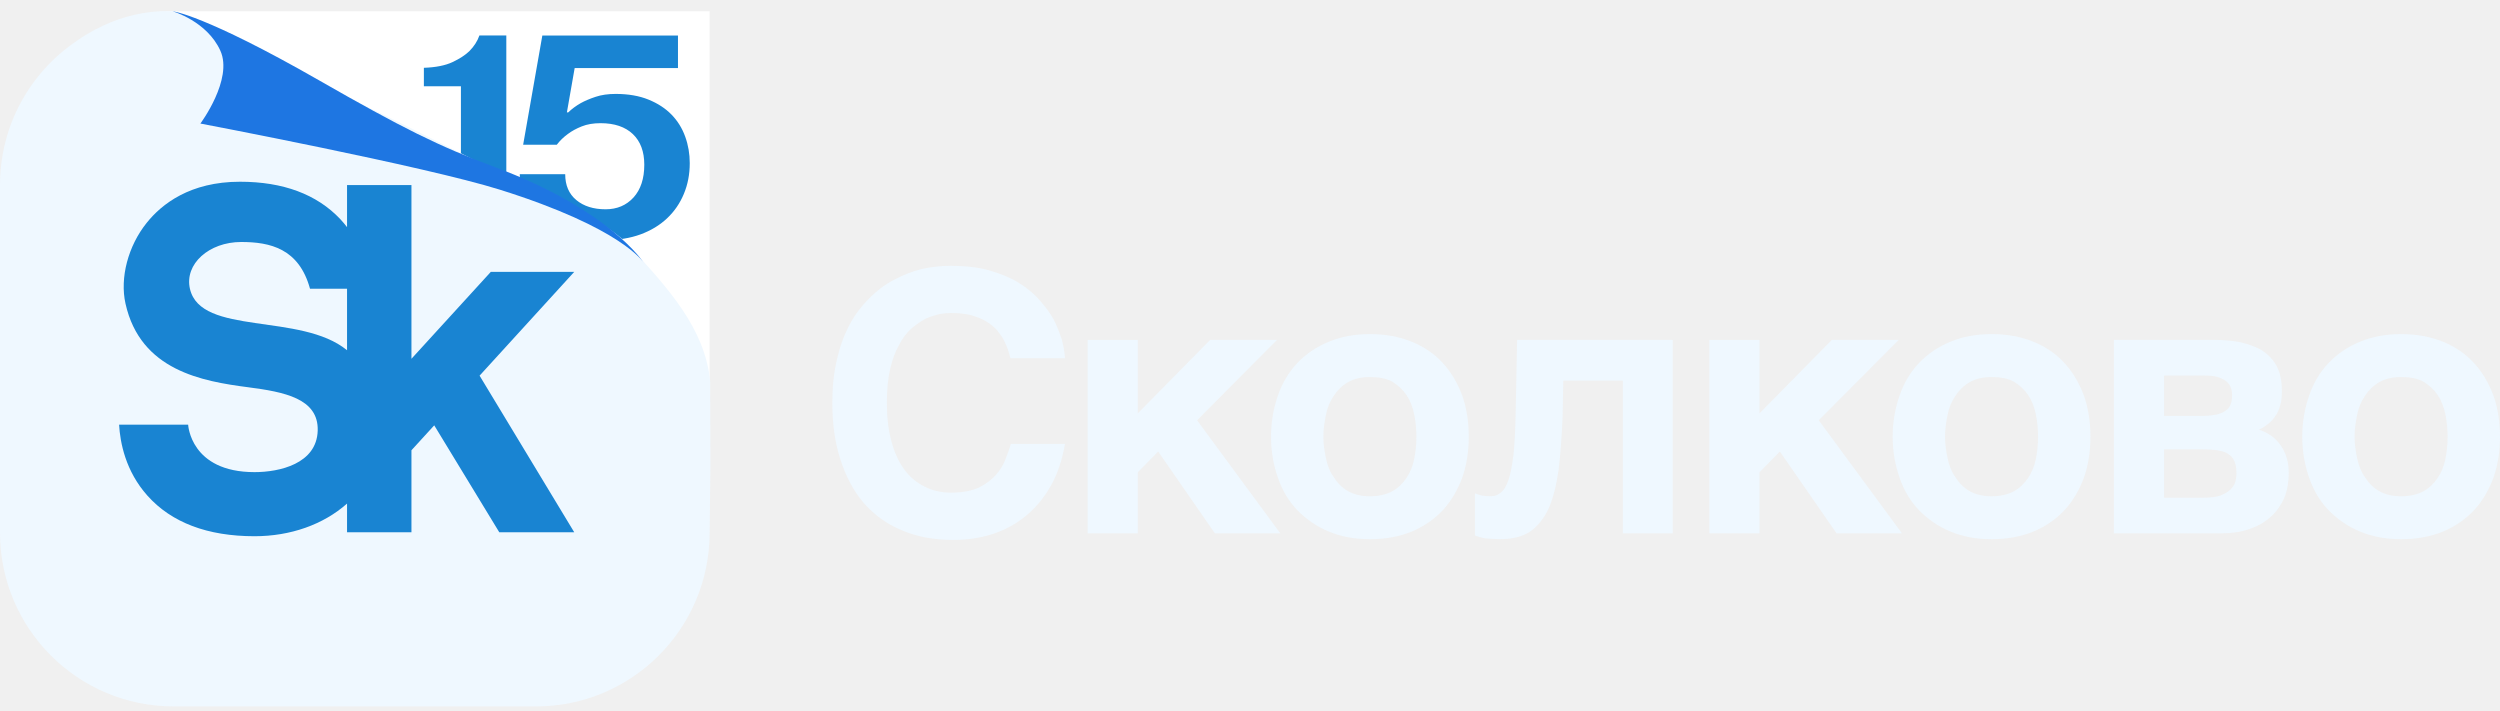
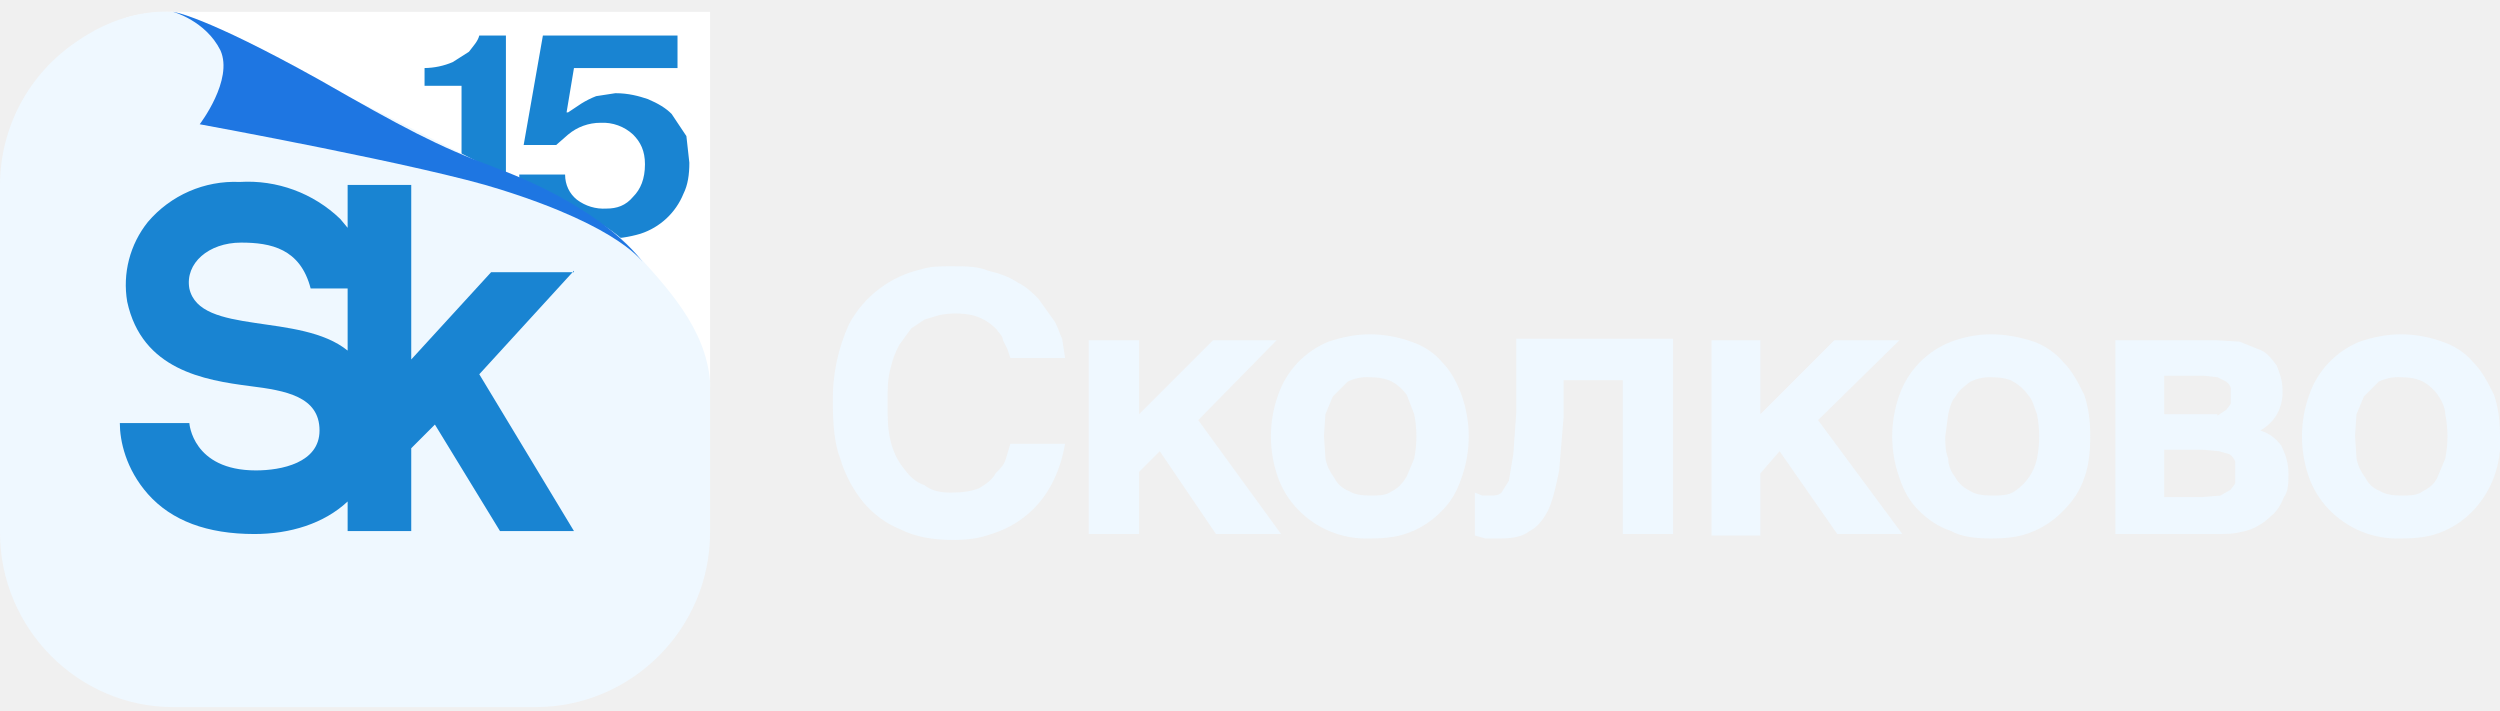
- <svg xmlns="http://www.w3.org/2000/svg" width="169" height="48" viewBox="0 0 169 48" fill="none">
-   <path d="M67.84 22.953C67.716 22.732 67.544 22.511 67.374 22.289C67.178 22.093 66.956 21.895 66.661 21.723C66.39 21.551 66.046 21.429 65.654 21.306C65.26 21.208 64.817 21.159 64.277 21.159C64.056 21.159 63.785 21.184 63.491 21.233C63.196 21.308 62.876 21.406 62.557 21.553C62.238 21.725 61.919 21.946 61.599 22.217C61.303 22.487 61.01 22.855 60.788 23.298C60.518 23.765 60.322 24.305 60.173 24.946C60.026 25.585 59.952 26.347 59.952 27.232C59.952 28.19 60.05 29.027 60.248 29.789C60.444 30.551 60.739 31.19 61.108 31.707C61.476 32.222 61.944 32.616 62.484 32.887C63 33.157 63.615 33.304 64.279 33.304C65.064 33.304 65.679 33.181 66.171 32.959C66.662 32.714 67.056 32.418 67.35 32.074C67.646 31.729 67.865 31.36 67.989 30.992C68.136 30.624 68.259 30.279 68.333 30.009H71.994C71.798 31.116 71.479 32.074 71.011 32.885C70.545 33.696 69.979 34.36 69.315 34.901C68.651 35.441 67.914 35.835 67.078 36.106C66.242 36.376 65.358 36.499 64.424 36.499C63.121 36.499 61.942 36.278 60.935 35.835C59.928 35.418 59.069 34.779 58.379 33.992C57.691 33.181 57.175 32.197 56.806 31.043C56.438 29.913 56.266 28.635 56.266 27.232C56.266 26.151 56.364 25.167 56.585 24.284C56.781 23.398 57.077 22.612 57.445 21.925C57.813 21.237 58.256 20.671 58.771 20.155C59.263 19.664 59.803 19.246 60.418 18.927C61.008 18.608 61.623 18.361 62.285 18.19C62.949 18.043 63.611 17.969 64.275 17.969C65.233 17.969 66.093 18.067 66.831 18.265C67.568 18.486 68.232 18.731 68.798 19.076C69.364 19.42 69.83 19.789 70.224 20.232C70.617 20.674 70.96 21.117 71.207 21.56C71.452 22.026 71.624 22.494 71.773 22.937C71.896 23.404 71.969 23.823 71.994 24.215H68.308L68.136 23.625C68.061 23.404 67.963 23.207 67.84 22.961V22.953Z" fill="#EFF8FF" />
-   <path d="M81.807 22.977H86.328L80.922 28.41L86.549 36.054H82.126L78.293 30.523L76.916 31.924V36.054H73.525V22.978H76.916V27.943L81.807 22.978V22.977Z" fill="#EFF8FF" />
-   <path d="M86.388 26.739C86.684 25.878 87.125 25.142 87.714 24.527C88.304 23.911 88.991 23.445 89.828 23.1C90.664 22.756 91.573 22.585 92.605 22.585C93.637 22.585 94.595 22.757 95.432 23.1C96.268 23.445 96.956 23.911 97.52 24.527C98.086 25.142 98.526 25.878 98.846 26.739C99.141 27.575 99.288 28.508 99.288 29.517C99.288 30.526 99.141 31.458 98.846 32.295C98.526 33.155 98.084 33.892 97.52 34.507C96.954 35.097 96.266 35.588 95.432 35.933C94.595 36.278 93.663 36.449 92.605 36.449C91.547 36.449 90.664 36.276 89.828 35.933C88.991 35.588 88.304 35.097 87.714 34.507C87.125 33.892 86.682 33.155 86.388 32.295C86.092 31.458 85.922 30.526 85.922 29.517C85.922 28.508 86.094 27.575 86.388 26.739ZM89.632 30.967C89.73 31.458 89.902 31.901 90.172 32.27C90.417 32.663 90.738 32.983 91.13 33.204C91.524 33.425 92.016 33.549 92.605 33.549C93.195 33.549 93.735 33.425 94.129 33.204C94.523 32.983 94.842 32.663 95.087 32.295C95.332 31.927 95.504 31.509 95.602 31.017C95.7 30.526 95.749 30.034 95.749 29.519C95.749 29.003 95.7 28.511 95.602 28.02C95.504 27.528 95.332 27.085 95.087 26.717C94.842 26.348 94.521 26.053 94.129 25.808C93.735 25.586 93.22 25.488 92.605 25.488C91.99 25.488 91.524 25.612 91.13 25.833C90.737 26.055 90.417 26.374 90.172 26.742C89.902 27.136 89.73 27.553 89.632 28.045C89.534 28.537 89.46 29.029 89.46 29.52C89.46 30.012 89.534 30.504 89.632 30.97V30.967Z" fill="#EFF8FF" />
-   <path d="M105.679 25.73L105.63 28.163C105.581 29.541 105.483 30.744 105.36 31.776C105.213 32.809 104.992 33.669 104.696 34.357C104.377 35.044 103.959 35.562 103.442 35.93C102.927 36.275 102.238 36.445 101.427 36.445C101.033 36.445 100.714 36.42 100.42 36.396C100.124 36.347 99.905 36.273 99.707 36.2V33.35C99.83 33.399 99.977 33.448 100.15 33.497C100.322 33.522 100.518 33.546 100.765 33.546C101.035 33.546 101.256 33.471 101.452 33.301C101.648 33.154 101.821 32.883 101.967 32.464C102.114 32.047 102.212 31.481 102.312 30.744C102.387 30.007 102.436 29.073 102.459 27.917L102.557 22.976H113.075V36.052H109.708V25.728H105.677L105.679 25.73Z" fill="#EFF8FF" />
-   <path d="M123.832 22.977H128.353L122.947 28.41L128.574 36.054H124.152L120.318 30.523L118.941 31.924V36.054H115.551V22.978H118.941V27.943L123.832 22.978V22.977Z" fill="#EFF8FF" />
-   <path d="M128.412 26.739C128.707 25.878 129.148 25.142 129.738 24.527C130.327 23.911 131.015 23.445 131.851 23.1C132.687 22.756 133.596 22.585 134.629 22.585C135.661 22.585 136.619 22.757 137.455 23.1C138.291 23.445 138.979 23.911 139.543 24.527C140.109 25.142 140.55 25.878 140.871 26.739C141.165 27.575 141.314 28.508 141.314 29.517C141.314 30.526 141.167 31.458 140.871 32.295C140.552 33.155 140.109 33.892 139.543 34.507C138.977 35.097 138.29 35.588 137.455 35.933C136.619 36.278 135.686 36.449 134.629 36.449C133.571 36.449 132.687 36.276 131.851 35.933C131.015 35.588 130.327 35.097 129.738 34.507C129.148 33.892 128.705 33.155 128.412 32.295C128.116 31.458 127.945 30.526 127.945 29.517C127.945 28.508 128.118 27.575 128.412 26.739ZM131.655 30.967C131.753 31.458 131.926 31.901 132.196 32.27C132.441 32.663 132.762 32.983 133.154 33.204C133.547 33.425 134.039 33.549 134.629 33.549C135.218 33.549 135.759 33.425 136.152 33.204C136.546 32.983 136.865 32.663 137.11 32.295C137.355 31.927 137.528 31.509 137.626 31.017C137.724 30.526 137.773 30.034 137.773 29.519C137.773 29.003 137.724 28.511 137.626 28.02C137.528 27.528 137.355 27.085 137.11 26.717C136.865 26.348 136.544 26.053 136.152 25.808C135.759 25.586 135.244 25.488 134.629 25.488C134.014 25.488 133.547 25.612 133.154 25.833C132.76 26.055 132.441 26.374 132.196 26.742C131.926 27.136 131.753 27.553 131.655 28.045C131.557 28.537 131.483 29.029 131.483 29.52C131.483 30.012 131.557 30.504 131.655 30.97V30.967Z" fill="#EFF8FF" />
-   <path d="M151.405 23.124C151.946 23.248 152.437 23.42 152.88 23.665C153.297 23.936 153.642 24.28 153.887 24.721C154.132 25.164 154.255 25.728 154.255 26.418C154.255 26.812 154.23 27.155 154.132 27.425C154.057 27.721 153.936 27.966 153.787 28.162C153.64 28.383 153.468 28.555 153.295 28.677C153.099 28.824 152.927 28.947 152.706 29.045C153.37 29.267 153.861 29.635 154.204 30.152C154.549 30.668 154.719 31.259 154.719 31.971C154.719 32.586 154.621 33.15 154.424 33.642C154.202 34.134 153.908 34.576 153.515 34.919C153.121 35.288 152.655 35.558 152.089 35.756C151.523 35.952 150.91 36.052 150.222 36.052H142.898V22.976H149.656C150.271 22.976 150.835 23.025 151.401 23.123L151.405 23.124ZM149.881 28.017C150.126 27.942 150.324 27.87 150.471 27.746C150.618 27.648 150.741 27.501 150.79 27.329C150.864 27.156 150.888 26.935 150.888 26.714C150.888 26.518 150.863 26.345 150.79 26.173C150.741 26.026 150.618 25.877 150.471 25.756C150.347 25.658 150.151 25.56 149.905 25.485C149.66 25.411 149.364 25.387 148.996 25.387H146.293V28.116H148.898C149.291 28.116 149.611 28.067 149.881 28.018V28.017ZM150.102 33.498C150.398 33.375 150.618 33.254 150.79 33.081C150.937 32.934 151.06 32.762 151.109 32.566C151.158 32.37 151.184 32.197 151.184 32.025C151.184 31.706 151.158 31.435 151.06 31.214C150.986 31.018 150.864 30.846 150.667 30.722C150.494 30.575 150.249 30.501 149.954 30.452C149.658 30.403 149.315 30.377 148.898 30.377H146.293V33.647H148.898C149.389 33.647 149.807 33.598 150.102 33.5V33.498Z" fill="#EFF8FF" />
-   <path d="M156.097 26.739C156.393 25.878 156.834 25.142 157.423 24.527C158.013 23.911 158.701 23.445 159.537 23.1C160.373 22.756 161.282 22.585 162.314 22.585C163.347 22.585 164.304 22.757 165.141 23.1C165.977 23.445 166.665 23.911 167.229 24.527C167.795 25.142 168.236 25.878 168.557 26.739C168.851 27.575 168.999 28.508 168.999 29.517C168.999 30.526 168.852 31.458 168.557 32.295C168.237 33.155 167.795 33.892 167.231 34.507C166.665 35.097 165.977 35.588 165.143 35.933C164.306 36.278 163.374 36.449 162.316 36.449C161.258 36.449 160.375 36.276 159.539 35.933C158.702 35.588 158.015 35.097 157.425 34.507C156.836 33.892 156.393 33.155 156.099 32.295C155.803 31.458 155.633 30.526 155.633 29.517C155.633 28.508 155.805 27.575 156.099 26.739H156.097ZM159.341 30.967C159.439 31.458 159.611 31.901 159.882 32.27C160.126 32.663 160.448 32.983 160.839 33.204C161.233 33.425 161.725 33.549 162.314 33.549C162.904 33.549 163.445 33.425 163.838 33.204C164.232 32.983 164.551 32.663 164.796 32.295C165.041 31.927 165.213 31.509 165.311 31.017C165.409 30.526 165.458 30.034 165.458 29.519C165.458 29.003 165.409 28.511 165.311 28.02C165.213 27.528 165.041 27.085 164.796 26.717C164.551 26.348 164.23 26.053 163.838 25.808C163.445 25.586 162.929 25.488 162.314 25.488C161.699 25.488 161.233 25.612 160.839 25.833C160.446 26.055 160.126 26.374 159.882 26.742C159.611 27.136 159.439 27.553 159.341 28.045C159.243 28.537 159.169 29.029 159.169 29.52C159.169 30.012 159.243 30.504 159.341 30.97V30.967Z" fill="#EFF8FF" />
-   <path d="M47.971 26.276V0.763H11.746C10.614 0.763 9.52 0.926 8.484 1.225L47.973 26.276H47.971Z" fill="white" />
-   <path d="M34.229 12.798H31.158V5.83H28.654V4.583C29.458 4.556 30.102 4.427 30.588 4.199C31.074 3.97 31.453 3.723 31.726 3.46C32.043 3.141 32.272 2.789 32.408 2.398H34.227V12.796L34.229 12.798Z" fill="#1984D2" />
-   <path d="M45.831 4.603H38.847L38.322 7.597H38.413C38.656 7.362 38.937 7.155 39.255 6.973C39.529 6.821 39.861 6.679 40.256 6.547C40.65 6.414 41.105 6.349 41.622 6.349C42.471 6.349 43.212 6.478 43.841 6.734C44.471 6.99 44.989 7.331 45.399 7.752C45.809 8.174 46.116 8.67 46.321 9.24C46.526 9.808 46.627 10.405 46.627 11.029C46.627 11.776 46.495 12.471 46.228 13.108C45.964 13.745 45.584 14.297 45.091 14.761C44.597 15.226 44.002 15.585 43.304 15.843C42.605 16.099 41.818 16.228 40.938 16.228C40.059 16.228 39.307 16.124 38.594 15.915C37.882 15.707 37.27 15.409 36.762 15.021C36.254 14.633 35.855 14.165 35.569 13.616C35.28 13.068 35.137 12.455 35.137 11.776H38.208C38.208 12.526 38.458 13.108 38.959 13.524C39.46 13.939 40.12 14.148 40.938 14.148C41.711 14.148 42.341 13.881 42.827 13.348C43.311 12.814 43.554 12.076 43.554 11.134C43.554 10.247 43.297 9.557 42.782 9.065C42.266 8.574 41.537 8.327 40.597 8.327C40.111 8.327 39.687 8.399 39.324 8.545C38.959 8.69 38.649 8.86 38.391 9.055C38.103 9.263 37.852 9.506 37.64 9.782H35.365L36.662 2.4H45.831V4.605V4.603Z" fill="#1984D2" />
-   <path d="M48.024 31.332V31.288L48.008 25.794C47.661 22.188 45.159 19.477 42.502 16.588C41.245 15.22 39.008 14.222 35.359 12.451C32.312 10.972 28.034 8.753 24.852 7.238C18.798 4.358 12.761 0.83 11.672 0.761C11.295 0.77 8.452 0.494 5.19 2.759C5.187 2.763 5.185 2.766 5.181 2.77C2.055 4.879 0 8.455 0 12.511V36.006C0 42.493 5.257 47.754 11.745 47.754H36.227C42.712 47.754 47.971 42.495 47.971 36.006L48.026 31.334C48.026 31.334 48.026 31.334 48.026 31.332H48.024Z" fill="#EFF8FF" />
-   <path d="M11.668 0.762C11.668 0.762 13.774 0.97 21.559 5.425C27.173 8.639 29.677 9.896 33.449 11.294C41.218 14.173 43.512 17.756 43.512 17.756C43.512 17.756 42.102 15.429 33.791 12.823C28.714 11.232 13.547 8.352 13.547 8.352C13.547 8.352 15.772 5.364 14.897 3.429C13.994 1.428 11.668 0.762 11.668 0.762Z" fill="#1E76E2" />
-   <path d="M38.82 18.377H33.18L27.814 24.254V12.51H23.46V15.355C23.319 15.172 23.168 14.989 23.001 14.811C21.417 13.134 19.137 12.285 16.222 12.285C12.849 12.285 10.932 13.795 9.918 15.062C8.657 16.633 8.094 18.78 8.484 20.527C9.493 25.053 13.691 25.777 16.775 26.178C19.21 26.495 21.541 26.936 21.477 29.108C21.412 31.362 18.874 31.916 17.207 31.916C12.866 31.916 12.719 28.707 12.719 28.707H8.051C8.12 29.912 8.483 31.847 9.967 33.507C11.59 35.325 14.027 36.249 17.207 36.249C19.647 36.249 21.867 35.454 23.46 34.042V35.982H27.814V30.438L29.354 28.753L33.752 35.982H38.819L32.42 25.394L38.82 18.377ZM12.84 19.527C12.456 17.847 14.132 16.359 16.302 16.359C18.255 16.359 20.213 16.796 20.957 19.52H23.46V23.677C20.338 21.111 13.571 22.721 12.84 19.525V19.527Z" fill="#1984D2" />
+ <svg xmlns="http://www.w3.org/2000/svg" width="169" height="48" fill="none" viewBox="0 0 169 48">
+   <path fill="#EFF8FF" d="M67.8 23c0-.3-.3-.5-.4-.7a3.4 3.4 0 0 0-1.7-1 5.6 5.6 0 0 0-2.2 0l-1 .3-.9.6-.8 1.1a6 6 0 0 0-.6 1.6c-.2.7-.2 1.4-.2 2.3 0 1 0 1.8.2 2.6s.5 1.4 1 2c.3.4.7.8 1.3 1 .5.4 1.1.5 1.8.5.8 0 1.4-.1 1.9-.3.5-.3.9-.6 1.1-1 .3-.3.6-.6.7-1l.3-1H72c-.2 1.1-.5 2-1 2.9a6.8 6.8 0 0 1-4 3.2c-.8.3-1.6.4-2.6.4-1.3 0-2.5-.2-3.5-.7-1-.4-1.8-1-2.5-1.8a8.5 8.5 0 0 1-1.6-3c-.4-1-.5-2.4-.5-3.8a12.2 12.2 0 0 1 1.1-5.3 7.4 7.4 0 0 1 4.9-3.7c.6-.2 1.3-.2 2-.2 1 0 1.8 0 2.5.3.8.2 1.4.4 2 .8.6.3 1 .7 1.4 1.1l1 1.4c.3.4.4.9.6 1.3l.2 1.3h-3.7l-.2-.6-.3-.6ZM81.8 23h4.5L81 28.4l5.6 7.7h-4.4l-3.8-5.6-1.4 1.4v4.2h-3.4V23H77v5l5-5Z" />
+   <path fill="#EFF8FF" d="M86.4 26.7a6 6 0 0 1 3.4-3.6c.9-.3 1.8-.5 2.8-.5 1 0 2 .2 2.8.5.9.3 1.6.8 2.1 1.4.6.6 1 1.4 1.3 2.2a8.3 8.3 0 0 1 0 5.6c-.3.9-.7 1.6-1.3 2.2a6 6 0 0 1-2 1.4c-.9.4-1.8.5-2.9.5a6.4 6.4 0 0 1-4.9-2 6 6 0 0 1-1.3-2.1 8.3 8.3 0 0 1 0-5.6Zm3.2 4.3c.1.5.3.9.6 1.3.2.4.5.7 1 .9.3.2.8.3 1.4.3.6 0 1.1 0 1.5-.3.4-.2.7-.5 1-1l.5-1.2a7.6 7.6 0 0 0 0-3l-.5-1.3a3 3 0 0 0-1-.9c-.4-.2-.9-.3-1.5-.3a3 3 0 0 0-1.5.3l-1 1-.5 1.2-.1 1.5.1 1.5ZM105.7 25.7v2.5l-.3 3.6c-.2 1-.4 1.9-.7 2.6-.3.6-.7 1.2-1.3 1.5-.5.4-1.2.5-2 .5h-1l-.7-.2v-2.9l.5.2h.6c.2 0 .5 0 .7-.2l.5-.8.3-1.8.2-2.8v-5h10.6v13.2h-3.4V25.7h-4ZM123.8 23h4.6l-5.5 5.4 5.7 7.7h-4.4l-3.9-5.6L119 32v4.2h-3.3V23h3.3v5l5-5Z" />
+   <path fill="#EFF8FF" d="M128.4 26.7a6 6 0 0 1 3.5-3.6c.8-.3 1.7-.5 2.7-.5 1 0 2 .2 2.9.5.8.3 1.5.8 2 1.4.6.6 1 1.4 1.4 2.2.3.9.4 1.8.4 2.8 0 1-.1 2-.4 2.8-.3.9-.8 1.6-1.4 2.2a6 6 0 0 1-2 1.4c-.9.4-1.8.5-2.9.5-1 0-2-.1-2.7-.5-.9-.3-1.6-.8-2.2-1.4-.6-.6-1-1.3-1.3-2.2a8.3 8.3 0 0 1 0-5.6Zm3.3 4.3c0 .5.2.9.5 1.3.2.4.6.7 1 .9.3.2.8.3 1.4.3.6 0 1.2 0 1.6-.3a3.5 3.5 0 0 0 1.5-2.2 7.6 7.6 0 0 0 0-3c-.2-.5-.3-1-.6-1.3a3 3 0 0 0-1-.9c-.3-.2-.9-.3-1.5-.3a3 3 0 0 0-1.4.3c-.4.3-.8.6-1 1-.3.3-.4.8-.5 1.2l-.2 1.5c0 .5 0 1 .2 1.5ZM151.4 23.1l1.5.6c.4.2.7.6 1 1 .2.5.4 1 .4 1.7a3 3 0 0 1-.5 1.8 3 3 0 0 1-1 .9c.6.2 1 .5 1.4 1 .3.6.5 1.2.5 1.9 0 .6 0 1.2-.3 1.6-.2.5-.5 1-.9 1.3a4 4 0 0 1-1.4.9c-.6.2-1.2.3-1.9.3H143V23h6.8l1.7.1Zm-1.5 5 .6-.4.3-.4v-1.1a1 1 0 0 0-.3-.4l-.6-.3-.9-.1h-2.7V28h3.6Zm.2 5.4.7-.4c.1-.2.3-.3.3-.5v-1.4a1 1 0 0 0-.4-.5l-.7-.2-1.1-.1h-2.6v3.2h2.6l1.2-.1ZM156.1 26.7a6 6 0 0 1 3.4-3.6c.9-.3 1.8-.5 2.8-.5 1 0 2 .2 2.8.5.9.3 1.6.8 2.1 1.4.6.6 1 1.4 1.4 2.2.3.9.4 1.8.4 2.8a6.7 6.7 0 0 1-1.8 5 6 6 0 0 1-2 1.4c-.9.4-1.8.5-2.9.5a6.4 6.4 0 0 1-4.9-2 6 6 0 0 1-1.3-2.1 8.3 8.3 0 0 1 0-5.6Zm3.2 4.3c.1.5.3.9.6 1.3.2.4.5.7 1 .9.3.2.8.3 1.4.3.6 0 1.1 0 1.5-.3.4-.2.8-.5 1-1l.5-1.2a7.6 7.6 0 0 0 0-3c0-.5-.3-1-.5-1.3a3 3 0 0 0-1-.9c-.4-.2-.9-.3-1.5-.3a3 3 0 0 0-1.5.3l-1 1-.5 1.2-.1 1.5.1 1.5Z" />
+   <path fill="#fff" d="M48 26.3V.8H11.7c-1 0-2.2.1-3.2.4l39.5 25Z" />
+   <path fill="#1984D2" d="M34.2 12.8h-3v-7h-2.5V4.6a5 5 0 0 0 1.9-.4l1.1-.7c.3-.4.6-.7.7-1.1h1.8v10.4ZM45.8 4.6h-7l-.5 3h.1l.9-.6a6 6 0 0 1 1-.5l1.3-.2c.9 0 1.6.2 2.2.4.7.3 1.2.6 1.6 1l1 1.5.2 1.8c0 .8-.1 1.5-.4 2.1a4.7 4.7 0 0 1-2.9 2.7 8.2 8.2 0 0 1-4.7 0c-.7 0-1.3-.4-1.8-.8s-1-.8-1.2-1.4c-.3-.5-.5-1.1-.5-1.8h3.1c0 .7.3 1.3.8 1.7a3 3 0 0 0 2 .6c.7 0 1.3-.2 1.8-.8.5-.5.8-1.2.8-2.2 0-.9-.3-1.5-.8-2a3 3 0 0 0-2.2-.8 3.4 3.4 0 0 0-2.2.8l-.8.7h-2.2l1.3-7.4h9.1v2.2Z" />
+   <path fill="#EFF8FF" d="M48 31.3v-5.5c-.3-3.6-2.8-6.3-5.5-9.2-1.3-1.4-3.5-2.4-7.1-4.1L24.9 7.2C18.8 4.4 12.8.8 11.7.8c-.4 0-3.2-.3-6.5 2A11.7 11.7 0 0 0 0 12.5V36c0 6.5 5.3 11.8 11.7 11.8h24.5C42.7 47.8 48 42.5 48 36v-4.7Z" />
+   <path fill="#1E76E2" d="M11.7.8s2 .2 9.9 4.6c5.6 3.2 8 4.5 11.8 5.9 7.8 2.9 10.1 6.5 10.1 6.5s-1.4-2.4-9.7-5c-5-1.6-20.3-4.4-20.3-4.4s2.3-3 1.4-5c-1-2-3.2-2.6-3.2-2.6Z" />
+   <path fill="#1984D2" d="M38.8 18.4h-5.6l-5.4 5.9V12.5h-4.3v2.9l-.5-.6a9 9 0 0 0-6.8-2.5A7.7 7.7 0 0 0 10 15a6.8 6.8 0 0 0-1.4 5.4c1 4.6 5.2 5.3 8.3 5.7 2.4.3 4.7.7 4.7 3 0 2.2-2.6 2.7-4.3 2.7-4.3 0-4.5-3.2-4.5-3.2H8.1c0 1.2.4 3.1 1.9 4.8 1.6 1.8 4 2.7 7.2 2.7 2.4 0 4.7-.7 6.3-2.2v2h4.3v-5.6l1.6-1.6 4.4 7.2h5l-6.4-10.6 6.4-7Zm-26 1.1c-.3-1.7 1.3-3.1 3.5-3.1 2 0 4 .4 4.7 3.1h2.5v4.2c-3.2-2.6-10-1-10.7-4.2Z" />
</svg>
